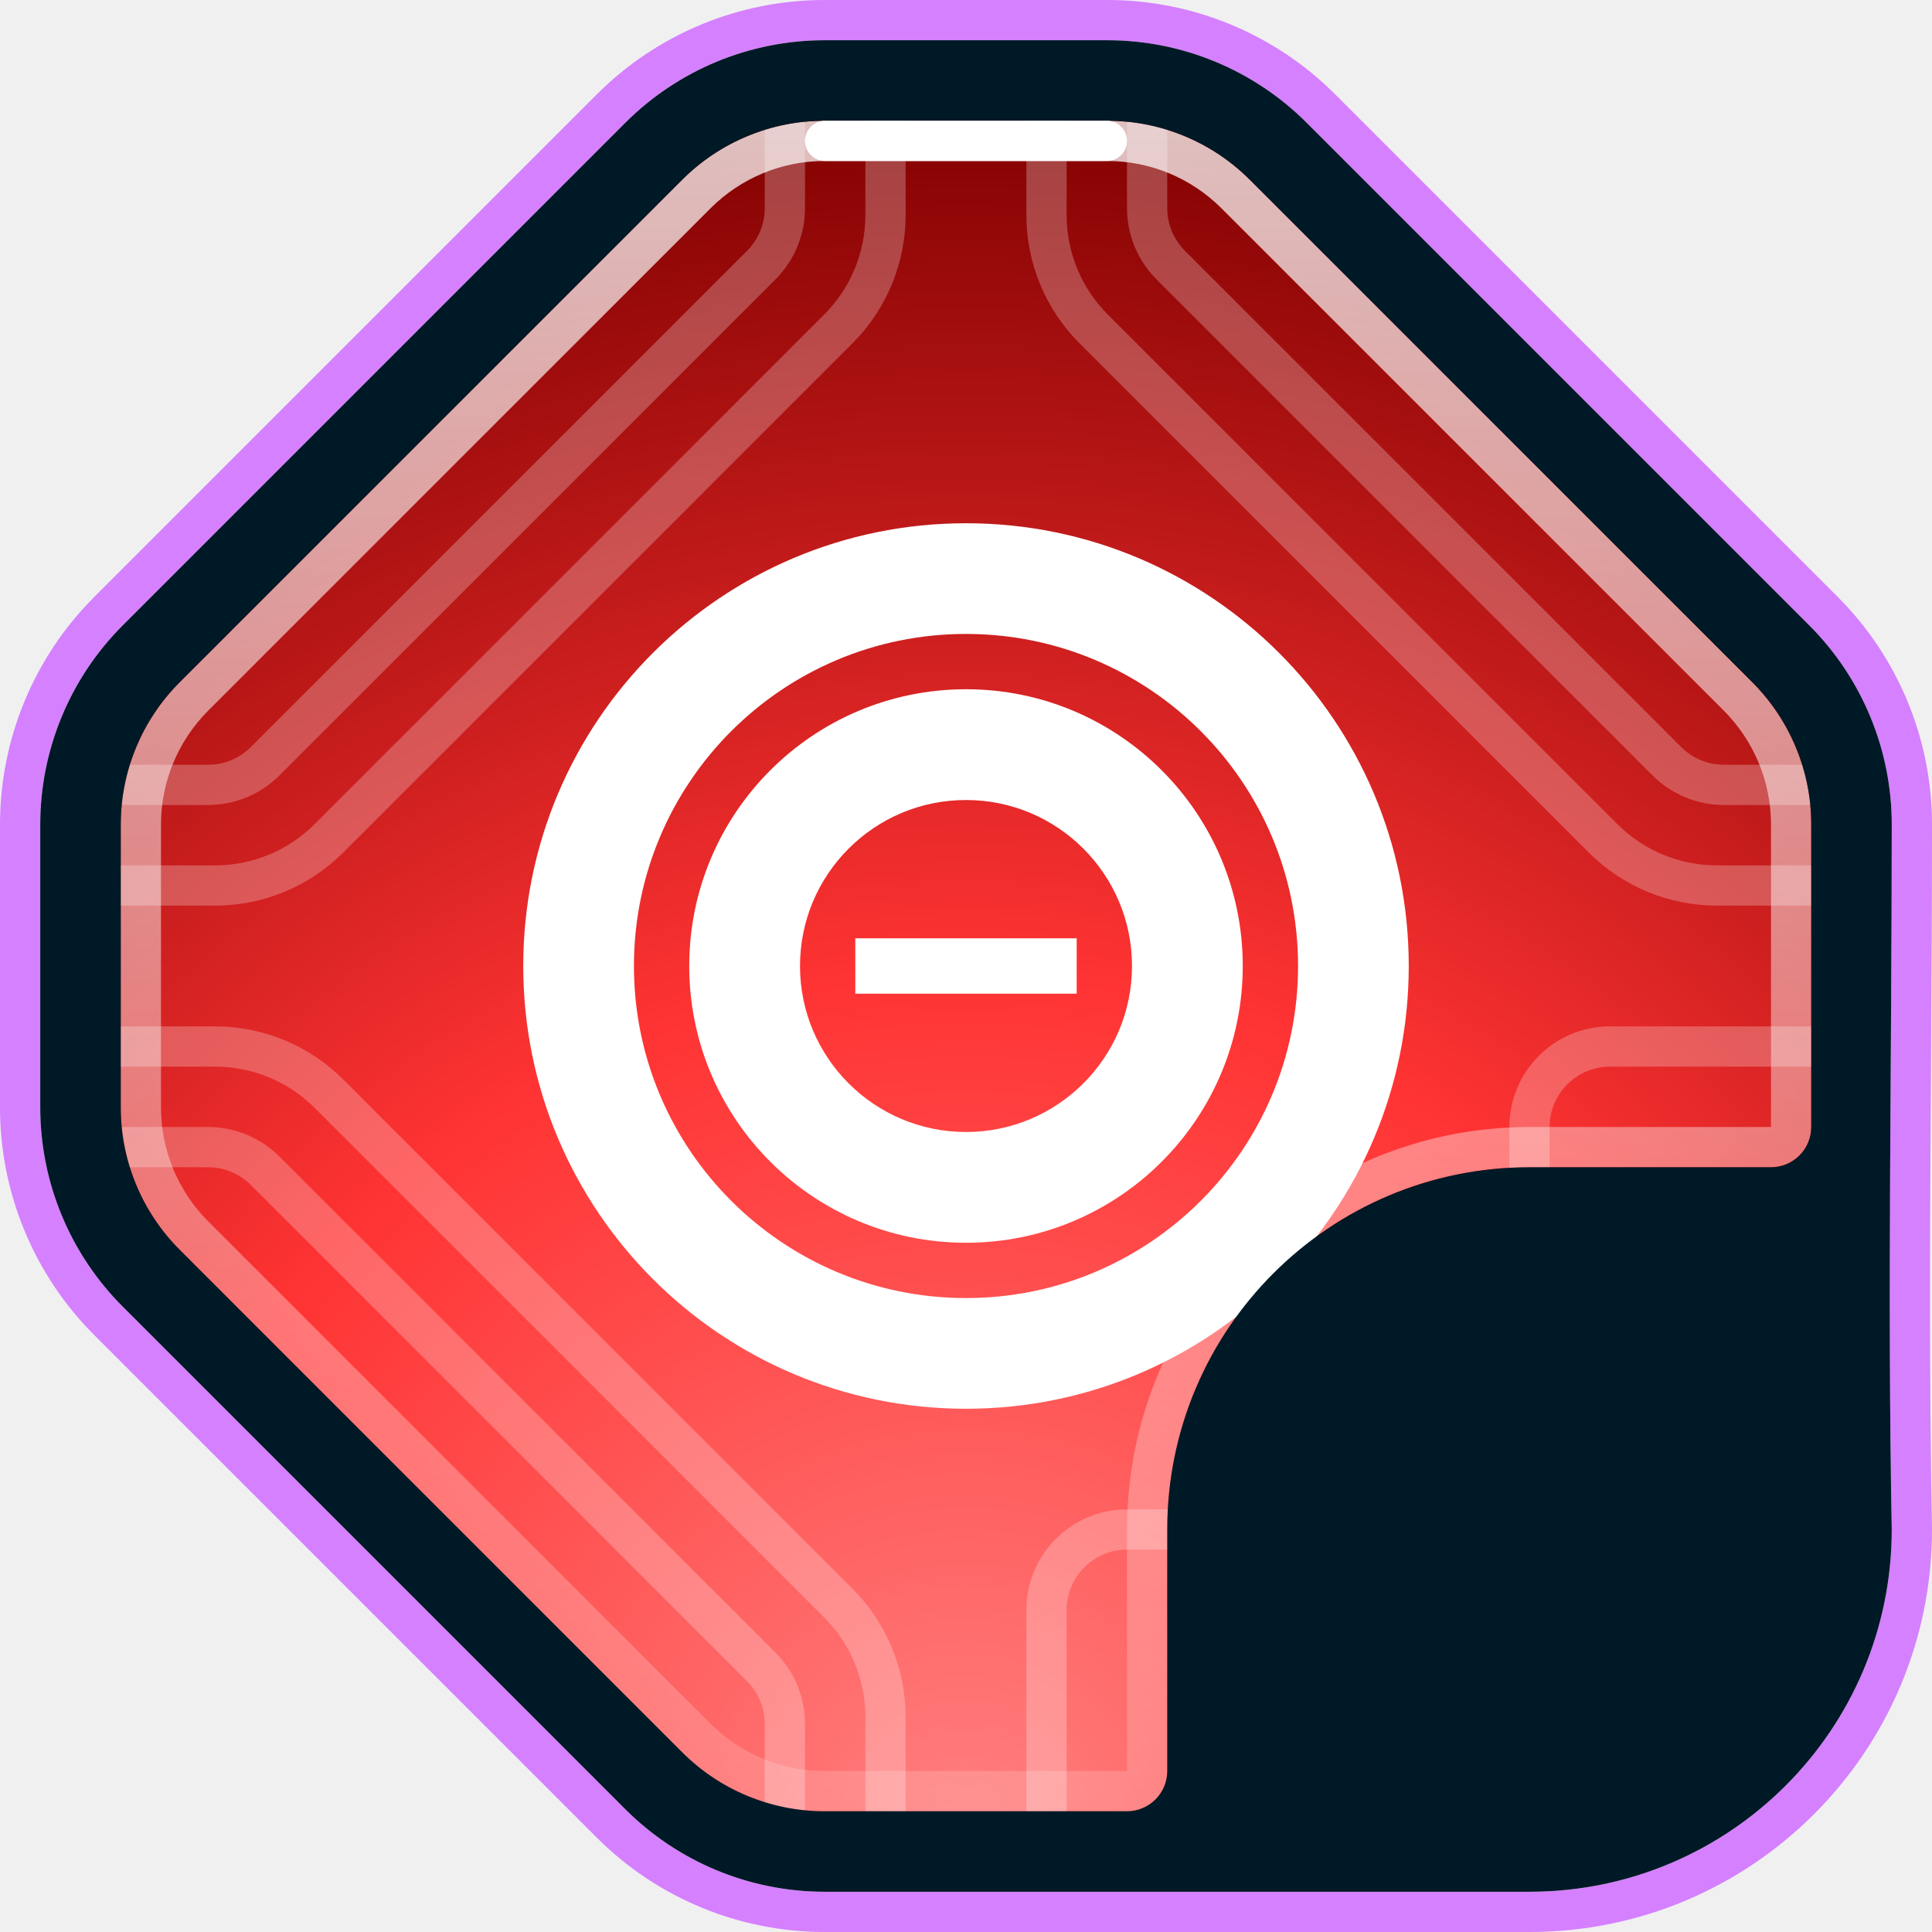
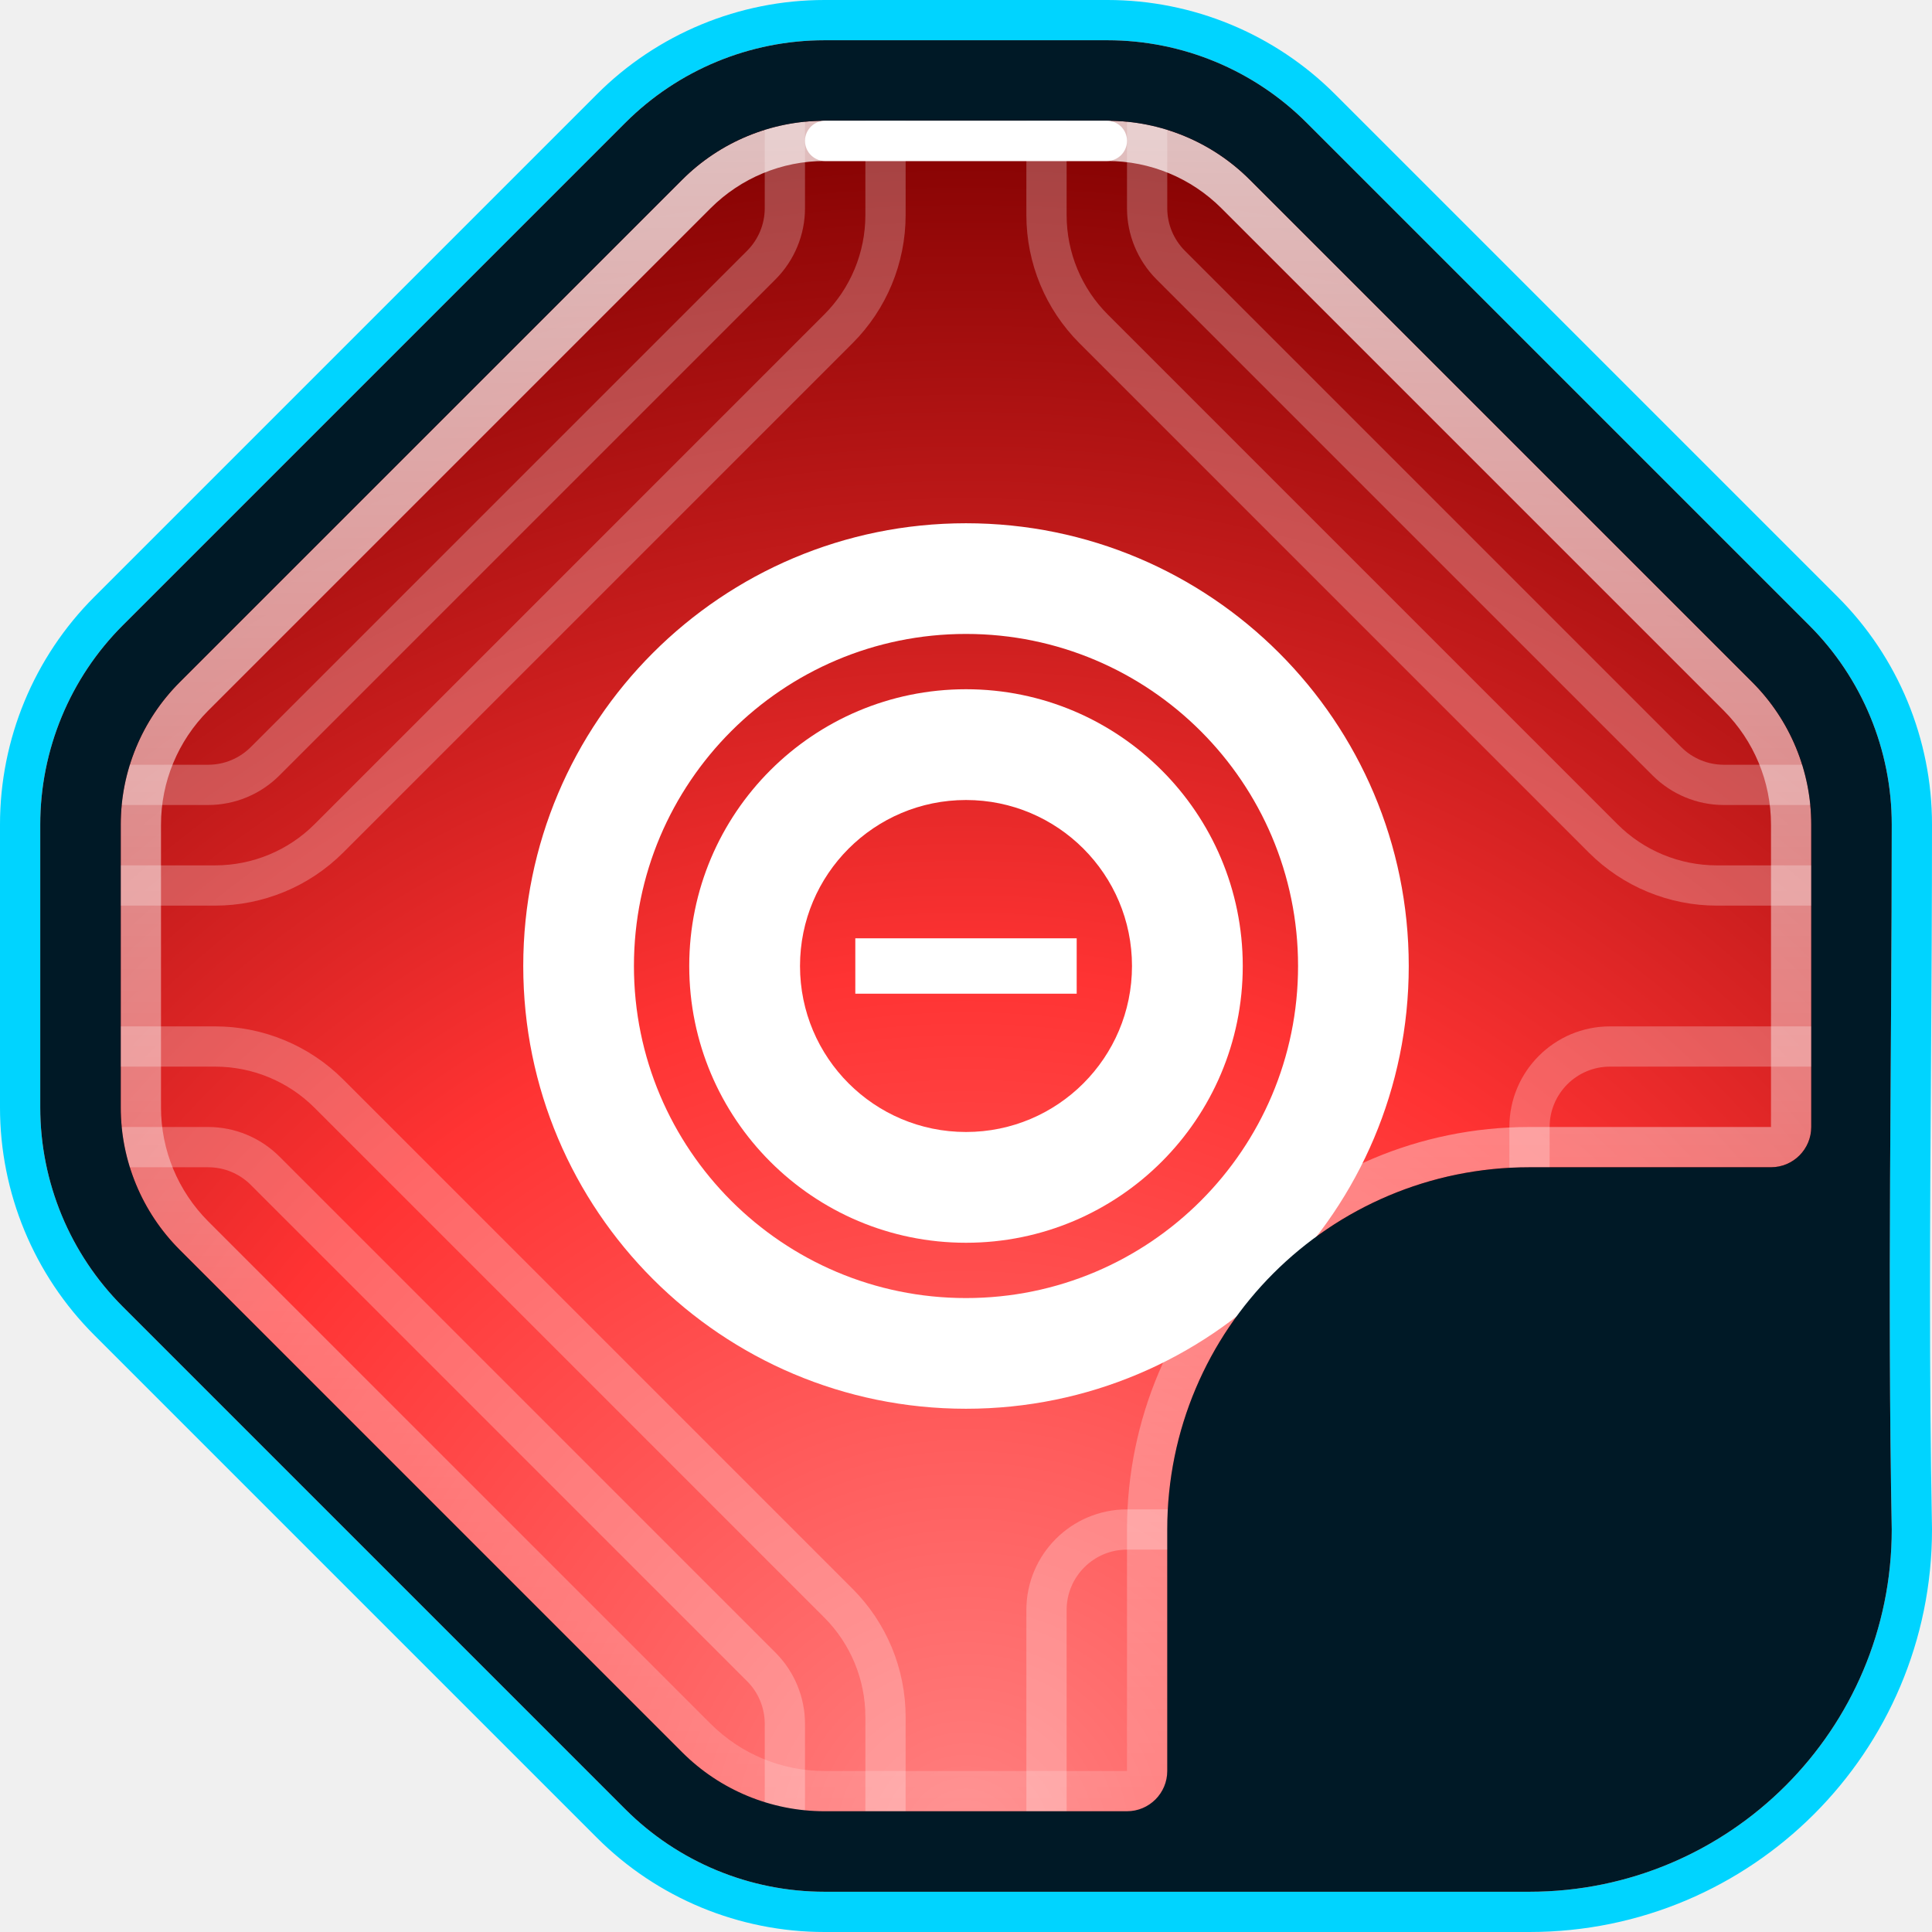
<svg xmlns="http://www.w3.org/2000/svg" width="24" height="24" viewBox="0 0 24 24" fill="none">
-   <path fill-rule="evenodd" clip-rule="evenodd" d="M24 19C24 21.761 21.761 24 19 24H10.243C9.182 24 8.164 23.579 7.414 22.828L1.172 16.586C0.421 15.836 0 14.818 0 13.757V10.243C0 9.182 0.421 8.164 1.172 7.414L7.414 1.172C8.164 0.421 9.182 0 10.243 0H13.757C14.818 0 15.836 0.421 16.586 1.172L22.828 7.414C23.579 8.164 24 9.182 24 10.243C24 11.222 23.994 12.198 23.988 13.173C23.975 15.116 23.963 17.052 24 18.991L24 19ZM23.5 19C23.463 17.055 23.475 15.108 23.488 13.161C23.494 12.188 23.5 11.215 23.5 10.243C23.5 9.314 23.131 8.424 22.475 7.768L16.232 1.525C15.576 0.869 14.686 0.5 13.757 0.5H10.243C9.314 0.5 8.424 0.869 7.768 1.525L1.525 7.768C0.869 8.424 0.5 9.314 0.5 10.243V13.757C0.5 14.686 0.869 15.576 1.525 16.232L7.768 22.475C8.424 23.131 9.314 23.5 10.243 23.5H19C21.485 23.5 23.5 21.485 23.5 19Z" fill="#D580FF" />
+   <path fill-rule="evenodd" clip-rule="evenodd" d="M24 19C24 21.761 21.761 24 19 24H10.243C9.182 24 8.164 23.579 7.414 22.828L1.172 16.586C0.421 15.836 0 14.818 0 13.757V10.243C0 9.182 0.421 8.164 1.172 7.414L7.414 1.172C8.164 0.421 9.182 0 10.243 0H13.757C14.818 0 15.836 0.421 16.586 1.172L22.828 7.414C23.579 8.164 24 9.182 24 10.243C24 11.222 23.994 12.198 23.988 13.173C23.975 15.116 23.963 17.052 24 18.991L24 19ZM23.5 19C23.463 17.055 23.475 15.108 23.488 13.161C23.494 12.188 23.5 11.215 23.5 10.243C23.5 9.314 23.131 8.424 22.475 7.768L16.232 1.525C15.576 0.869 14.686 0.5 13.757 0.5H10.243C9.314 0.5 8.424 0.869 7.768 1.525L1.525 7.768C0.869 8.424 0.5 9.314 0.5 10.243V13.757C0.5 14.686 0.869 15.576 1.525 16.232L7.768 22.475C8.424 23.131 9.314 23.5 10.243 23.5H19C21.485 23.5 23.5 21.485 23.5 19Z" fill="#00D4FF" />
  <path d="M8.121 1.879L1.879 8.121C1.316 8.684 1 9.447 1 10.243V13.757C1 14.553 1.316 15.316 1.879 15.879L8.121 22.121C8.684 22.684 9.447 23 10.243 23H13.757C14.553 23 15.316 22.684 15.879 22.121L22.121 15.879C22.684 15.316 23 14.553 23 13.757V10.243C23 9.447 22.684 8.684 22.121 8.121L15.879 1.879C15.316 1.316 14.553 1 13.757 1H10.243C9.447 1 8.684 1.316 8.121 1.879Z" fill="url(#paint0_radial_5931_36796)" />
  <path fill-rule="evenodd" clip-rule="evenodd" d="M10 1V2.586C10 2.917 9.868 3.235 9.634 3.47L3.47 9.634C3.235 9.868 2.917 10 2.586 10H1V9.5H2.586C2.785 9.5 2.975 9.421 3.116 9.28L9.28 3.116C9.421 2.975 9.5 2.785 9.5 2.586V1H10ZM14 1V2.586C14 2.917 14.132 3.235 14.366 3.47L20.53 9.634C20.765 9.868 21.083 10 21.414 10H23V9.5H21.414C21.215 9.5 21.024 9.421 20.884 9.28L14.72 3.116C14.579 2.975 14.5 2.785 14.5 2.586V1H14ZM10 21.414V23H9.5V21.414C9.5 21.215 9.421 21.024 9.28 20.884L3.116 14.72C2.975 14.579 2.785 14.5 2.586 14.5H1V14H2.586C2.917 14 3.235 14.132 3.47 14.366L9.634 20.53C9.868 20.765 10 21.083 10 21.414ZM11.25 1V2.672C11.25 3.268 11.013 3.841 10.591 4.263L4.263 10.591C3.841 11.013 3.268 11.25 2.672 11.25H1V10.75H2.672C3.136 10.75 3.581 10.566 3.909 10.237L10.237 3.909C10.566 3.581 10.75 3.136 10.75 2.672V1H11.25ZM12.75 2.672V1H13.25V2.672C13.25 3.136 13.434 3.581 13.763 3.909L20.091 10.237C20.419 10.566 20.864 10.75 21.328 10.75H23V11.25H21.328C20.732 11.25 20.159 11.013 19.737 10.591L13.409 4.263C12.987 3.841 12.75 3.268 12.75 2.672ZM11.25 23V21.328C11.25 20.732 11.013 20.159 10.591 19.737L4.263 13.409C3.841 12.987 3.268 12.75 2.672 12.75H1V13.25H2.672C3.136 13.25 3.581 13.434 3.909 13.763L10.237 20.091C10.566 20.419 10.75 20.864 10.75 21.328V23H11.25ZM12.75 20V23H13.25V20C13.25 19.586 13.586 19.25 14 19.25H15V18.75H14C13.31 18.75 12.75 19.31 12.75 20ZM20 12.75C19.31 12.75 18.75 13.31 18.75 14V15H19.25V14C19.25 13.586 19.586 13.25 20 13.25H23V12.75H20Z" fill="white" fill-opacity="0.25" />
  <path fill-rule="evenodd" clip-rule="evenodd" d="M10.243 2C9.712 2 9.204 2.211 8.828 2.586L2.586 8.828C2.211 9.204 2 9.712 2 10.243V13.757C2 14.288 2.211 14.796 2.586 15.172L8.828 21.414C9.204 21.789 9.712 22 10.243 22H14V19C14 16.239 16.239 14 19 14H22V10.243C22 9.712 21.789 9.204 21.414 8.828L15.172 2.586C14.796 2.211 14.288 2 13.757 2H10.243ZM10.243 1.5C9.58 1.5 8.944 1.763 8.475 2.232L2.232 8.475C1.763 8.944 1.5 9.58 1.5 10.243V13.757C1.5 14.42 1.763 15.056 2.232 15.525L8.475 21.768C8.944 22.237 9.58 22.5 10.243 22.5H14C14.276 22.5 14.5 22.276 14.5 22V19C14.5 16.515 16.515 14.5 19 14.5H22C22.276 14.5 22.5 14.276 22.5 14V10.243C22.5 9.58 22.237 8.944 21.768 8.475L15.525 2.232C15.056 1.763 14.42 1.5 13.757 1.5H10.243Z" fill="url(#paint1_linear_5931_36796)" />
  <path d="M10.625 12.344H13.375V11.656H10.625V12.344Z" fill="white" />
  <path fill-rule="evenodd" clip-rule="evenodd" d="M12 15.438C13.899 15.438 15.438 13.899 15.438 12C15.438 10.101 13.899 8.562 12 8.562C10.101 8.562 8.562 10.101 8.562 12C8.562 13.899 10.101 15.438 12 15.438ZM12 14.062C13.139 14.062 14.062 13.139 14.062 12C14.062 10.861 13.139 9.938 12 9.938C10.861 9.938 9.938 10.861 9.938 12C9.938 13.139 10.861 14.062 12 14.062Z" fill="white" />
  <path fill-rule="evenodd" clip-rule="evenodd" d="M12 17.5C15.038 17.5 17.5 15.038 17.5 12C17.5 8.962 15.038 6.5 12 6.5C8.962 6.5 6.5 8.962 6.5 12C6.5 15.038 8.962 17.5 12 17.5ZM12 16.125C14.278 16.125 16.125 14.278 16.125 12C16.125 9.722 14.278 7.875 12 7.875C9.722 7.875 7.875 9.722 7.875 12C7.875 14.278 9.722 16.125 12 16.125Z" fill="white" />
  <path fill-rule="evenodd" clip-rule="evenodd" d="M10.243 23.5C9.314 23.5 8.424 23.131 7.768 22.475L1.525 16.232C0.869 15.576 0.5 14.686 0.5 13.757V10.243C0.5 9.314 0.869 8.424 1.525 7.768L7.768 1.525C8.424 0.869 9.314 0.5 10.243 0.5H13.757C14.686 0.5 15.576 0.869 16.232 1.525L22.475 7.768C23.131 8.424 23.5 9.314 23.5 10.243C23.5 13.161 23.445 16.083 23.5 19C23.5 21.485 21.485 23.5 19 23.5C15.979 23.5 13.28 23.5 10.243 23.5ZM8.475 2.232C8.944 1.763 9.58 1.5 10.243 1.5H13.757C14.42 1.5 15.056 1.763 15.525 2.232L21.768 8.475C22.237 8.944 22.5 9.58 22.5 10.243V14C22.5 14.276 22.276 14.5 22 14.5H19C16.515 14.5 14.5 16.515 14.5 19V22C14.5 22.276 14.276 22.5 14 22.5H10.243C9.58 22.5 8.944 22.237 8.475 21.768L2.232 15.525C1.763 15.056 1.5 14.42 1.5 13.757V10.243C1.5 9.58 1.763 8.944 2.232 8.475L8.475 2.232Z" fill="#001926" />
  <rect x="10" y="1.5" width="4" height="0.5" rx="0.25" fill="white" />
  <defs>
    <radialGradient id="paint0_radial_5931_36796" cx="0" cy="0" r="1" gradientUnits="userSpaceOnUse" gradientTransform="translate(12 23) rotate(-90) scale(22)">
      <stop stop-color="#FF8080" />
      <stop offset="0.496" stop-color="#FF3333" />
      <stop offset="1" stop-color="#800000" />
    </radialGradient>
    <linearGradient id="paint1_linear_5931_36796" x1="12" y1="1.5" x2="12" y2="22.5" gradientUnits="userSpaceOnUse">
      <stop stop-color="white" stop-opacity="0.75" />
      <stop offset="1" stop-color="white" stop-opacity="0.15" />
    </linearGradient>
  </defs>
</svg>
